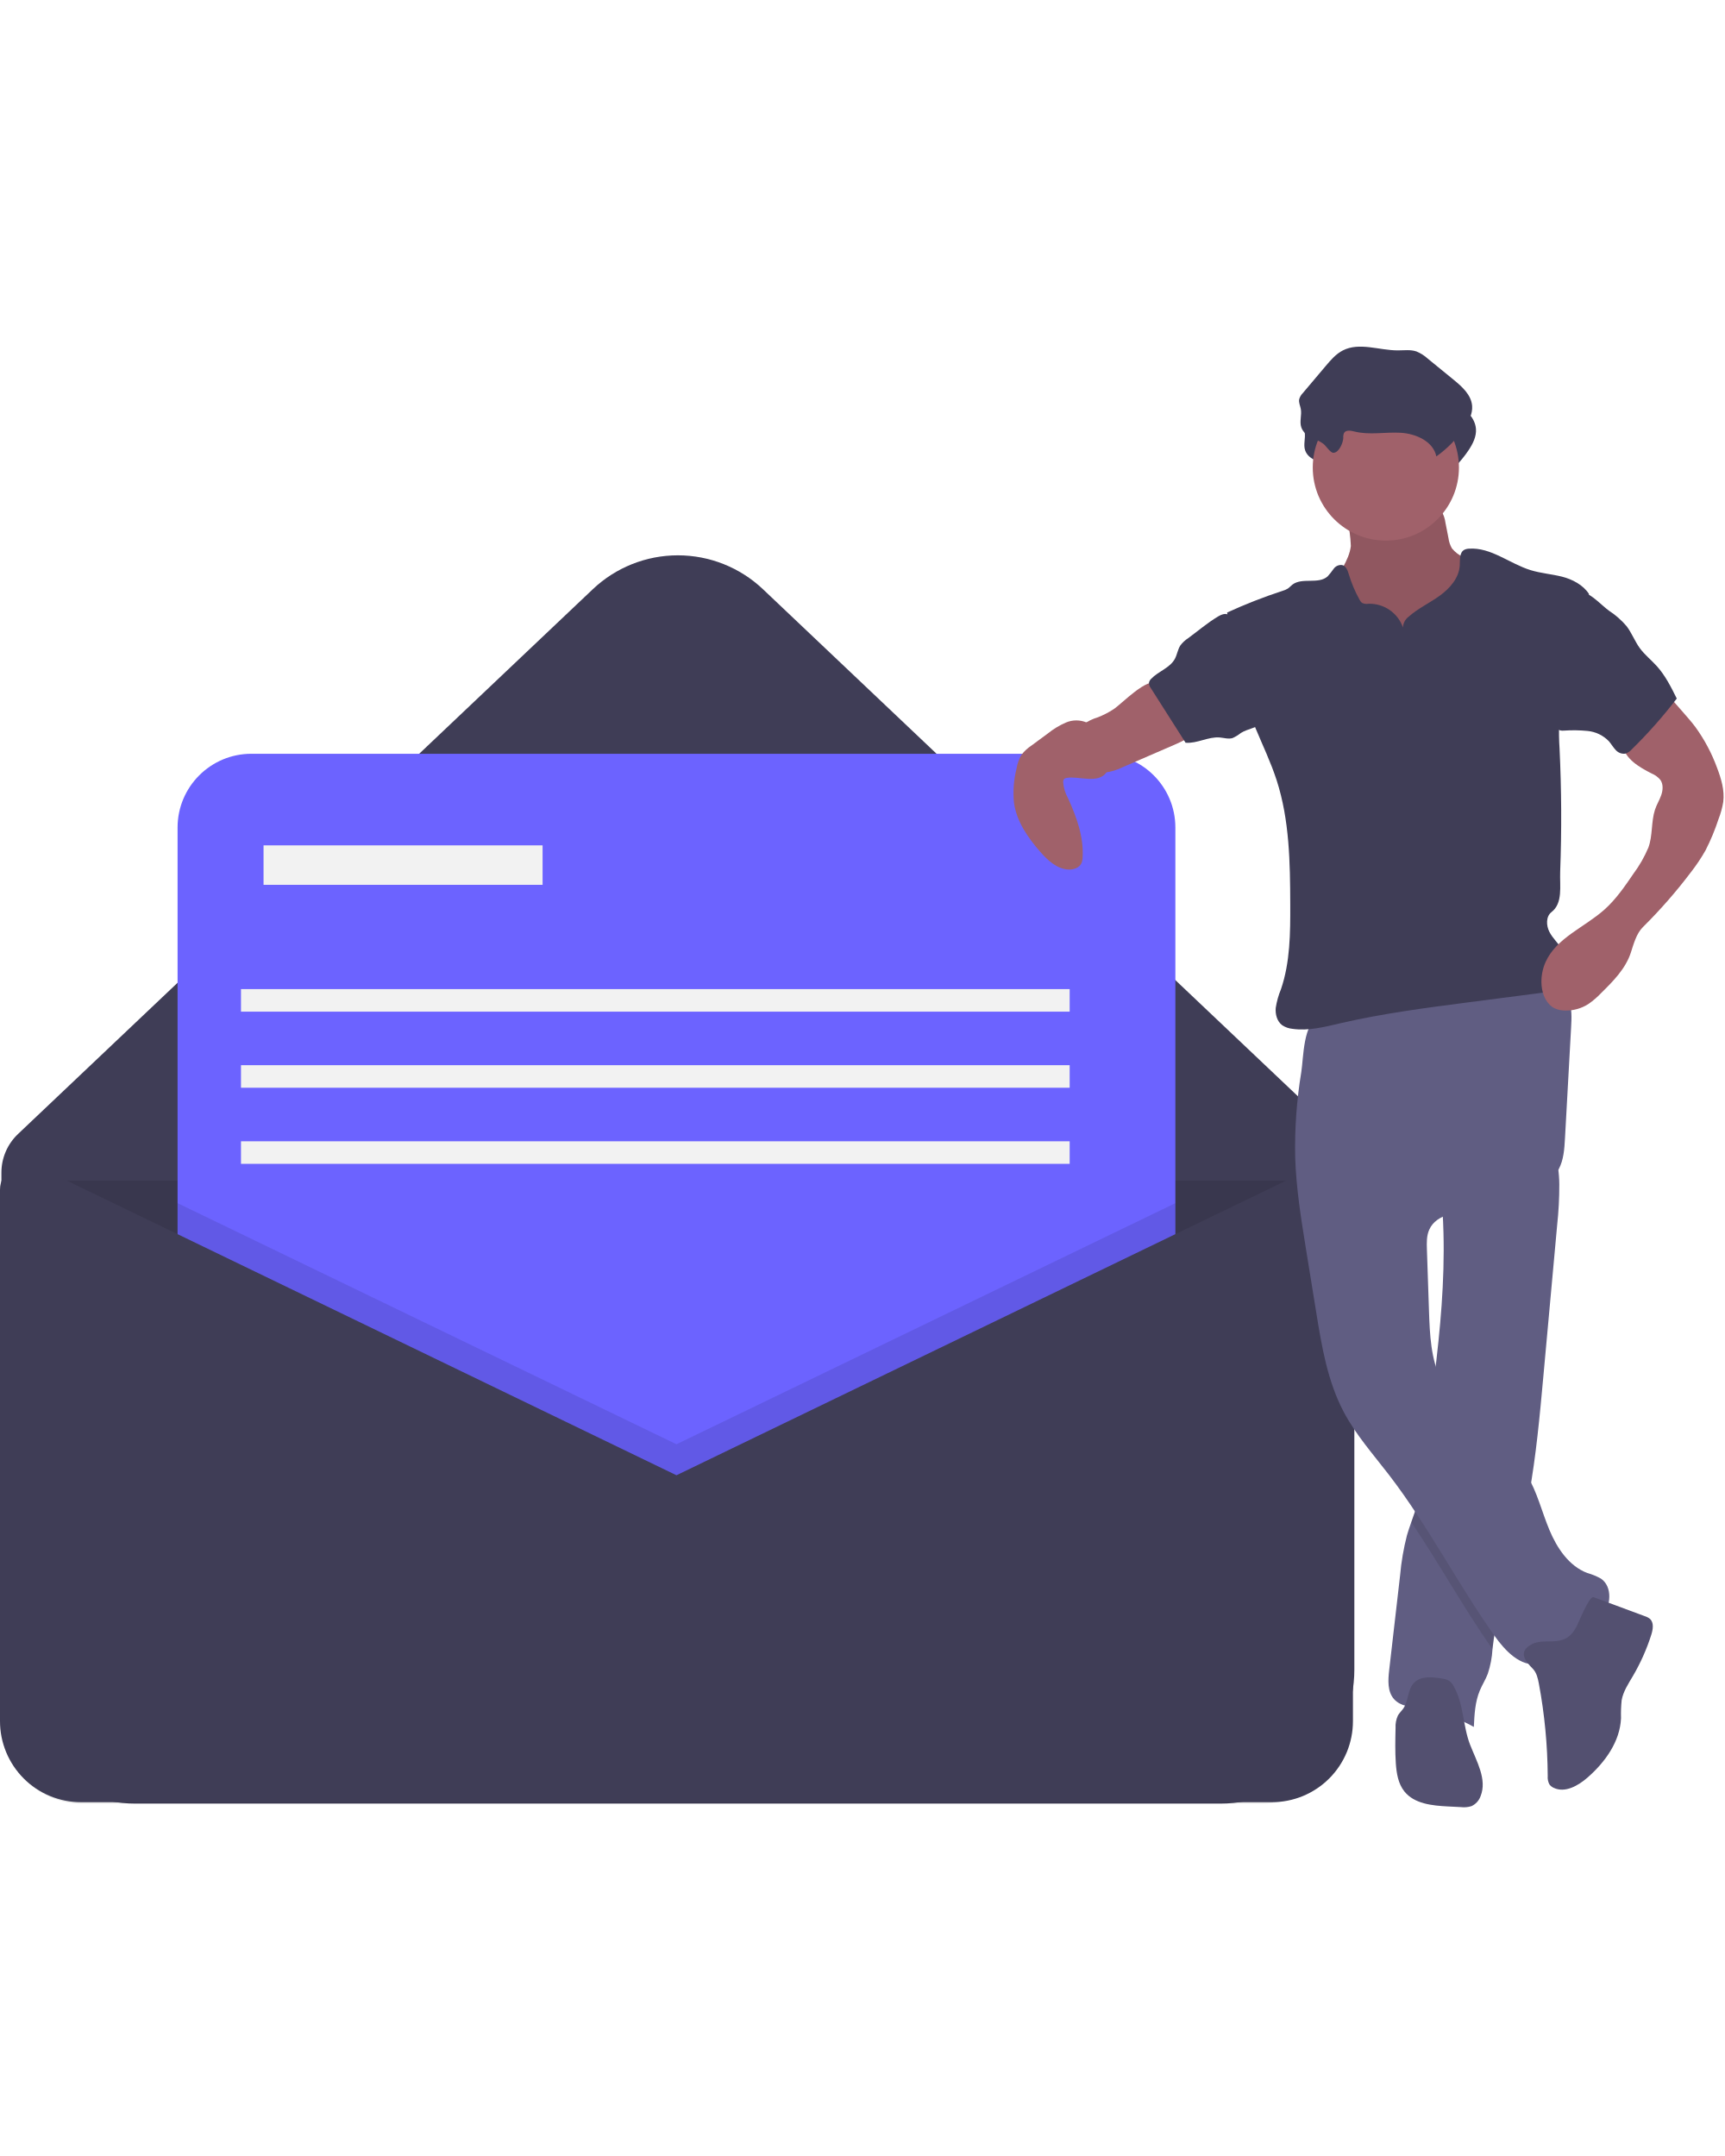
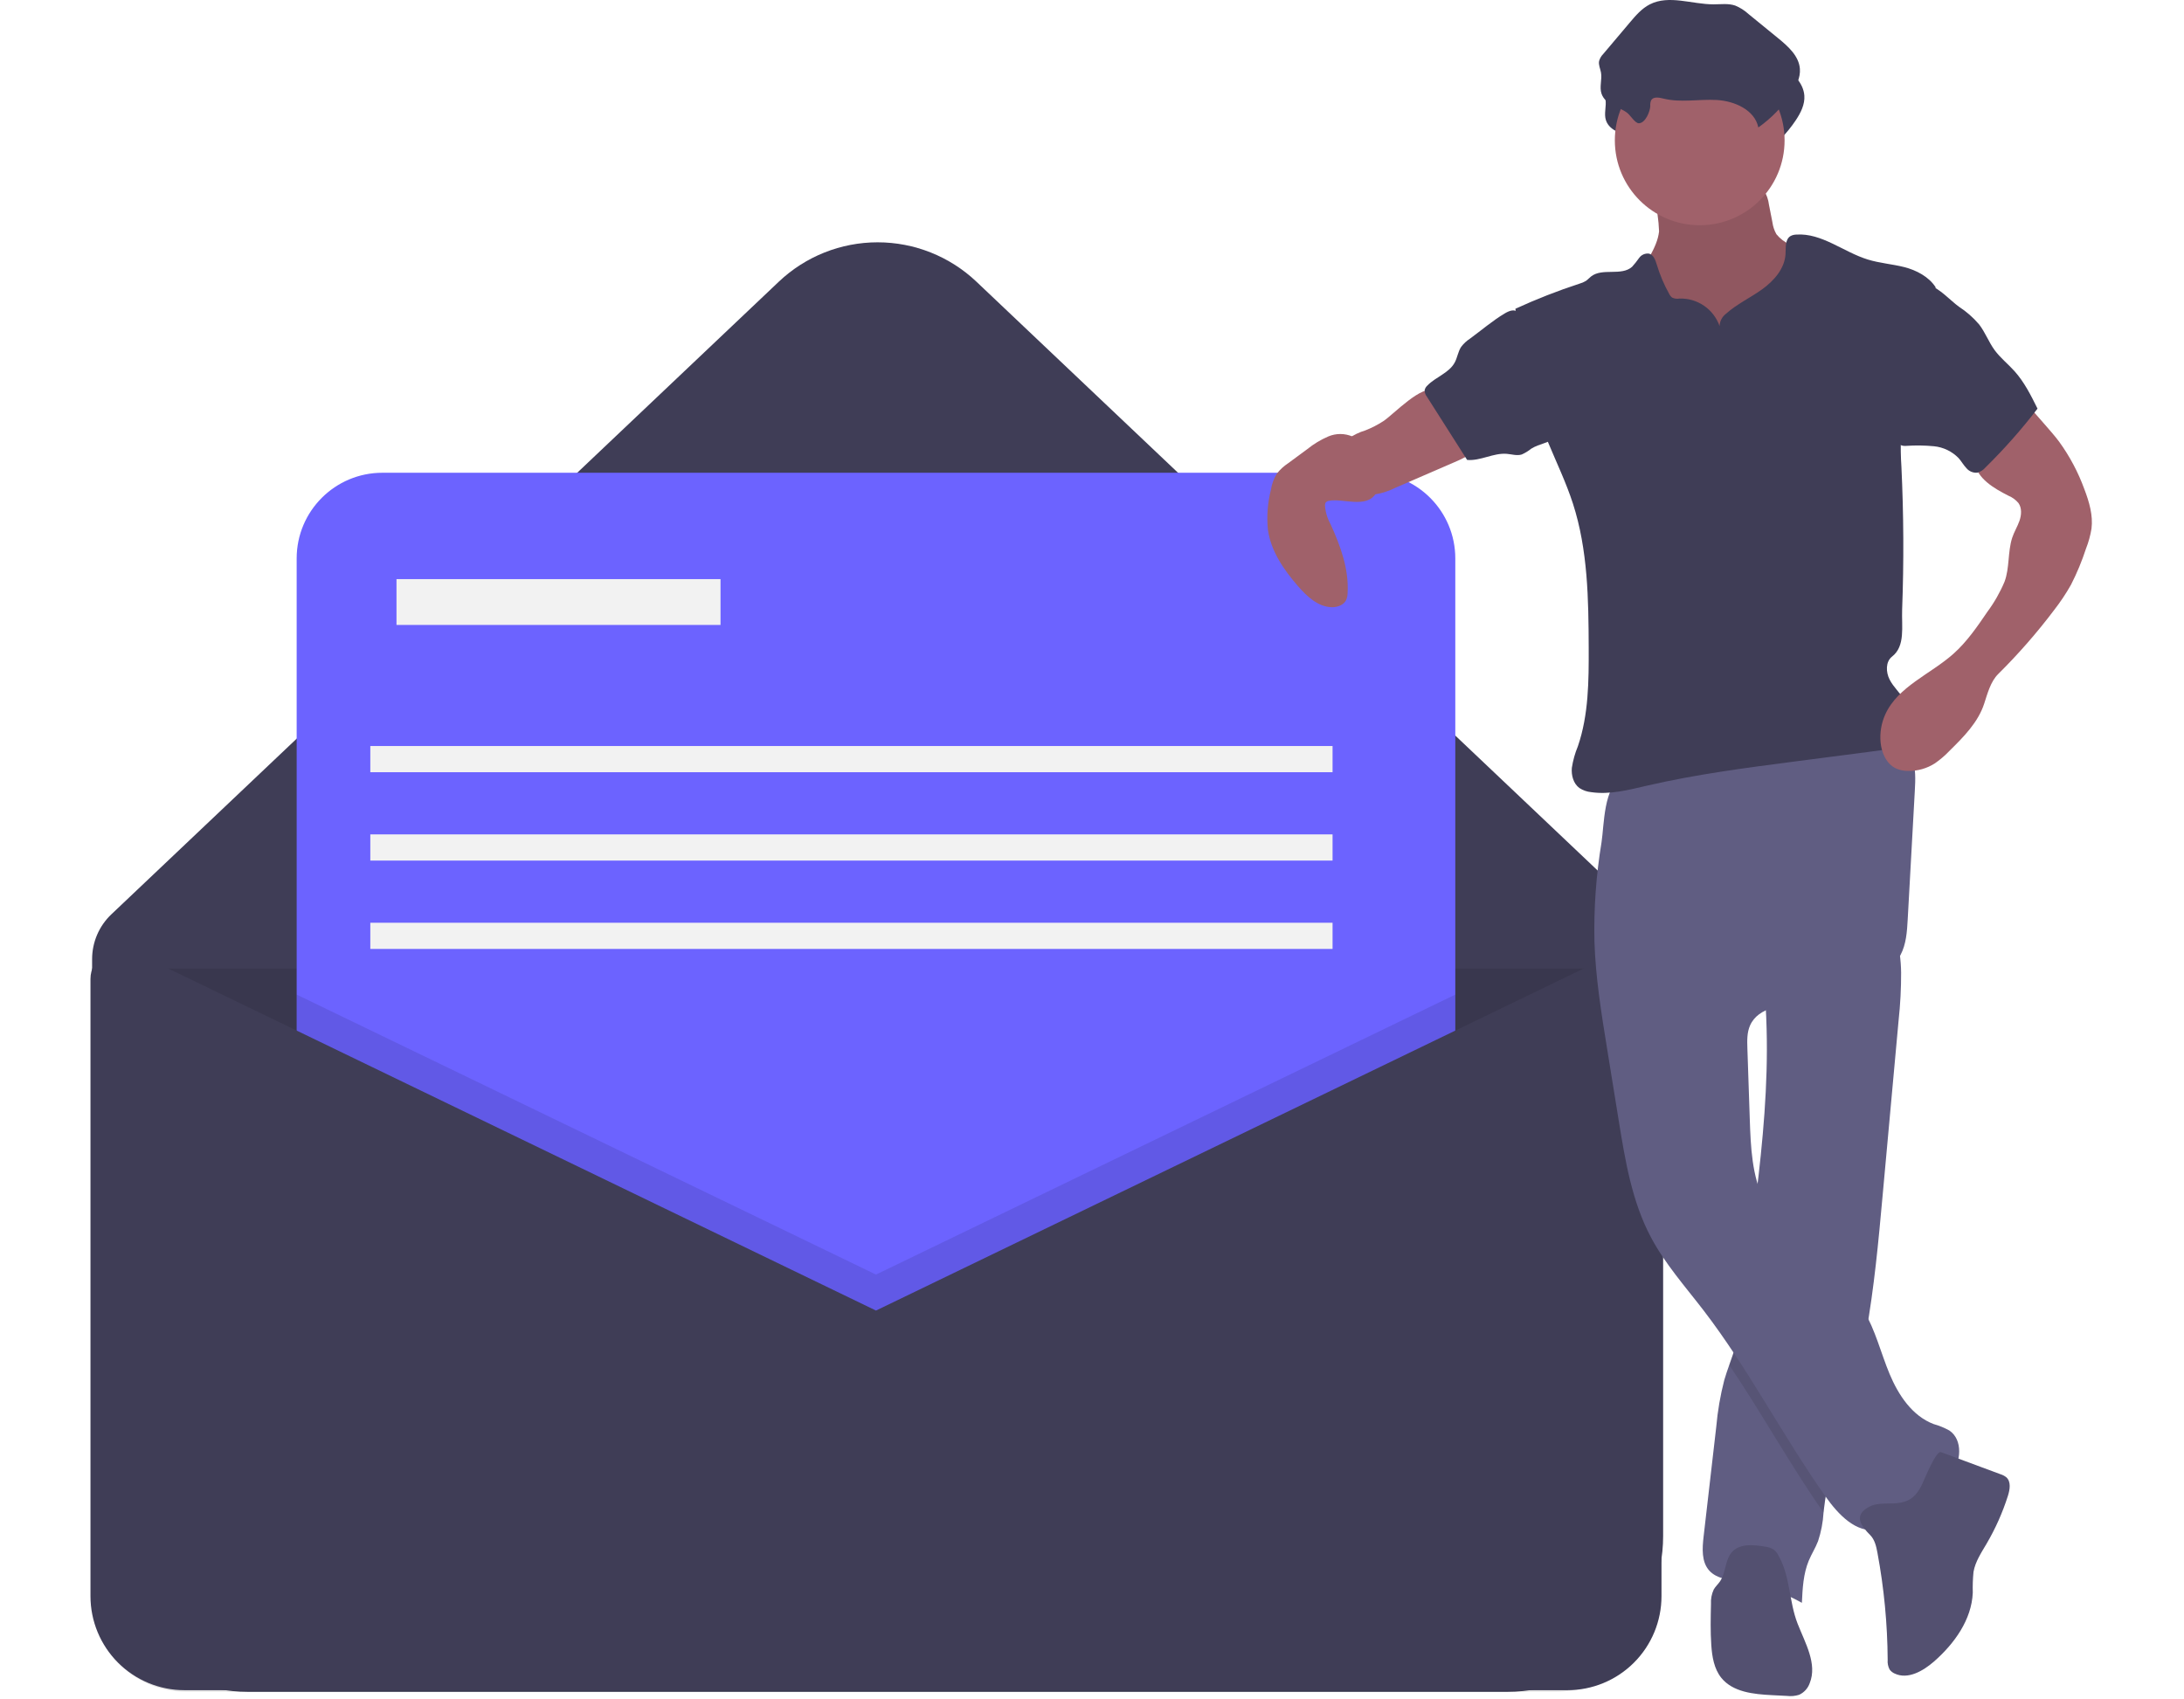
- <svg xmlns="http://www.w3.org/2000/svg" width="400" height="500" viewBox="0 0 612 519" fill="none">
+ <svg xmlns="http://www.w3.org/2000/svg" width="450" height="350" viewBox="0 0 612 519" fill="none" className="img-fluid">
  <g id="person-two">
    <path id="Vector" d="M432.917 516.957H48.083C35.463 516.957 23.36 511.944 14.437 503.02C5.513 494.096 0.5 481.993 0.5 469.374V293.062C0.5 290.501 1.022 287.968 2.033 285.616C3.044 283.264 4.524 281.142 6.382 279.381L210.306 86.078C218.459 78.349 229.266 74.041 240.5 74.041C251.734 74.041 262.541 78.349 270.694 86.078L465.124 270.382C469.982 274.986 473.85 280.531 476.493 286.679C479.137 292.828 480.5 299.45 480.5 306.142V469.374C480.5 475.622 479.269 481.81 476.878 487.583C474.487 493.356 470.982 498.601 466.563 503.02C462.145 507.438 456.899 510.943 451.126 513.335C445.353 515.726 439.166 516.957 432.917 516.957Z" fill="#3F3D56" />
    <path id="Vector_2" opacity="0.1" d="M0.5 295.957H476.5V488.224C476.5 495.845 473.473 503.153 468.085 508.541C462.696 513.93 455.388 516.957 447.768 516.957H29.232C21.612 516.957 14.304 513.93 8.916 508.541C3.527 503.153 0.5 495.845 0.5 488.224V295.957Z" fill="black" />
    <path id="Vector_3" d="M390.819 144.457H89.181C74.722 144.457 63 156.178 63 170.638V472.276C63 486.735 74.722 498.457 89.181 498.457H390.819C405.278 498.457 417 486.735 417 472.276V170.638C417 156.178 405.278 144.457 390.819 144.457Z" fill="#6C63FF" />
    <path id="Vector_4" opacity="0.1" d="M417 303.907V498.457H63V303.907L240 389.457L417 303.907Z" fill="black" />
    <path id="Vector_5" d="M240 400.457L13.206 290.84C11.803 290.162 10.251 289.851 8.696 289.937C7.14 290.022 5.632 290.502 4.312 291.33C2.992 292.158 1.904 293.307 1.15 294.671C0.396 296.034 1.56941e-06 297.567 0 299.125V487.724C-1.31322e-06 491.498 0.743 495.234 2.187 498.72C3.631 502.206 5.747 505.373 8.415 508.041C11.084 510.709 14.251 512.826 17.737 514.27C21.223 515.714 24.959 516.457 28.732 516.457H451.268C455.041 516.457 458.777 515.714 462.263 514.27C465.749 512.826 468.917 510.709 471.585 508.041C474.253 505.373 476.369 502.206 477.813 498.72C479.257 495.234 480 491.498 480 487.724V302.355C480 300.454 479.517 298.584 478.597 296.92C477.677 295.257 476.349 293.854 474.739 292.844C473.128 291.833 471.287 291.248 469.389 291.144C467.491 291.039 465.597 291.418 463.885 292.246L240 400.457Z" fill="#3F3D56" />
    <path id="Vector_6" d="M192.5 176.957H93.5V190.957H192.5V176.957Z" fill="#F2F2F2" />
    <path id="Vector_7" d="M379.5 227.957H85.5V235.957H379.5V227.957Z" fill="#F2F2F2" />
    <path id="Vector_8" d="M379.5 254.957H85.5V262.957H379.5V254.957Z" fill="#F2F2F2" />
    <path id="Vector_9" d="M379.5 281.957H85.5V289.957H379.5V281.957Z" fill="#F2F2F2" />
    <path id="Vector_10" d="M479.259 70.736C478.658 76.09 474.574 80.403 473.061 85.575C470.783 93.358 474.721 101.711 480.109 107.773C484.456 112.612 489.72 116.541 495.596 119.331C501.473 122.121 507.845 123.718 514.342 124.027C516.251 124.195 518.175 123.985 520.002 123.41C521.635 122.754 523.104 121.749 524.309 120.467C528.366 116.393 530.544 110.749 531.412 105.065C532.28 99.381 531.943 93.591 531.603 87.851C531.605 86.665 531.389 85.488 530.967 84.379C530.414 83.323 529.654 82.389 528.732 81.632C525.811 78.953 522.594 76.615 519.142 74.666C517.582 73.967 516.207 72.914 515.124 71.591C514.472 70.457 514.05 69.206 513.882 67.909L512.823 62.511C512.634 60.955 512.102 59.46 511.267 58.134C509.395 55.609 505.815 55.266 502.675 55.143L491.169 54.691C487.591 54.551 482.875 53.525 479.382 54.227C476.119 54.884 477.203 57.89 477.795 60.627C478.655 63.933 479.146 67.323 479.259 70.736Z" fill="#A0616A" />
    <path id="Vector_11" opacity="0.1" d="M479.259 70.736C478.658 76.09 474.574 80.403 473.061 85.575C470.783 93.358 474.721 101.711 480.109 107.773C484.456 112.612 489.72 116.541 495.596 119.331C501.473 122.121 507.845 123.718 514.342 124.027C516.251 124.195 518.175 123.985 520.002 123.41C521.635 122.754 523.104 121.749 524.309 120.467C528.366 116.393 530.544 110.749 531.412 105.065C532.28 99.381 531.943 93.591 531.603 87.851C531.605 86.665 531.389 85.488 530.967 84.379C530.414 83.323 529.654 82.389 528.732 81.632C525.811 78.953 522.594 76.615 519.142 74.666C517.582 73.967 516.207 72.914 515.124 71.591C514.472 70.457 514.05 69.206 513.882 67.909L512.823 62.511C512.634 60.955 512.102 59.46 511.267 58.134C509.395 55.609 505.815 55.266 502.675 55.143L491.169 54.691C487.591 54.551 482.875 53.525 479.382 54.227C476.119 54.884 477.203 57.89 477.795 60.627C478.655 63.933 479.146 67.323 479.259 70.736Z" fill="black" />
    <path id="Vector_12" d="M552.447 311.747C550.817 329.619 549.187 347.488 547.557 365.355C546.281 379.416 544.98 393.534 542.478 407.413C541.613 412.196 540.601 416.955 539.399 421.672C536.057 434.769 531.208 447.57 529.644 460.997C529.594 461.384 529.553 461.779 529.512 462.174C529.337 465.143 528.775 468.077 527.841 470.9C527.059 472.95 525.857 474.819 525.009 476.844C523.321 480.894 523.099 485.373 522.893 489.76C516.957 486.422 510.458 484.201 503.72 483.208C500.469 482.722 496.847 482.376 494.632 479.948C492.179 477.264 492.45 473.156 492.862 469.55C494.154 458.354 495.444 447.164 496.731 435.979C497.151 431.167 497.969 426.398 499.176 421.721C499.621 420.165 500.156 418.634 500.699 417.103C501.448 414.995 502.206 412.888 502.774 410.723C503.592 407.225 504.164 403.673 504.486 400.095C505.811 388.833 507.408 377.596 508.808 366.343L508.882 365.75C510.981 348.693 512.578 331.553 512.117 314.373C512.051 311.829 511.944 309.285 511.78 306.733C511.549 303.037 511.212 301.078 514.274 298.764C517.657 296.212 522.111 294.426 525.98 292.755C528.063 291.849 550.998 283.708 551.533 285.494C552.609 289.304 553.174 293.241 553.213 297.2C553.229 302.059 552.973 306.916 552.447 311.747Z" fill="#605D82" />
    <path id="Vector_13" opacity="0.1" d="M542.478 407.413C541.613 412.196 540.601 416.955 539.399 421.672C536.057 434.769 531.208 447.57 529.644 460.997C529.594 461.384 529.553 461.779 529.512 462.174C519.288 447.57 510.677 431.863 500.699 417.103C501.448 414.995 502.206 412.888 502.774 410.723C503.592 407.224 504.164 403.673 504.486 400.095C505.811 388.833 507.408 377.596 508.808 366.343L508.882 365.75C509.468 368.139 510.304 370.46 511.376 372.673C518.077 386.29 533.999 393.172 541.786 406.203C542.025 406.607 542.255 407.01 542.478 407.413Z" fill="black" />
    <path id="Vector_14" d="M459.513 287.684C459.851 298.605 461.599 309.427 463.343 320.213L466.943 342.467C468.913 354.646 470.964 367.074 476.727 377.983C481.039 386.143 487.251 393.106 492.871 400.428C506.686 418.426 517.065 438.814 530.165 457.34C533.972 462.725 539.415 468.548 545.914 467.424C550.179 466.686 553.276 463.135 556.629 460.397C560.581 457.169 565.345 454.807 568.455 450.761C571.565 446.716 572.174 439.99 567.961 437.111C566.436 436.267 564.818 435.605 563.139 435.138C556.607 432.654 552.38 426.276 549.69 419.826C547 413.377 545.37 406.442 541.785 400.444C533.999 387.412 518.075 380.53 511.372 366.909C507.618 359.28 507.261 350.487 506.974 341.99L506.242 320.328C506.162 317.959 506.1 315.495 507.063 313.329C509.626 307.563 517.368 307.026 523.636 306.295C530.75 305.461 537.641 303.287 543.946 299.887C547.556 297.937 551.083 295.452 553.014 291.832C554.776 288.53 555.02 284.656 555.226 280.918L557.396 241.66C557.583 238.283 557.753 234.791 556.563 231.624C553.574 223.674 543.535 221.076 535.049 221.455C519.259 222.161 504.683 228.954 489.795 233.541C486.107 234.704 482.363 235.68 478.577 236.466C475.236 237.137 471.192 236.859 468.005 237.933C462.338 239.844 462.482 252.237 461.678 257.378C460.019 267.391 459.294 277.537 459.513 287.684Z" fill="#605D82" />
    <path id="Vector_15" d="M543.77 469.07C545.162 470.474 545.617 472.531 545.98 474.475C547.991 485.258 549.037 496.199 549.106 507.167C549.013 508.191 549.217 509.219 549.694 510.129C550.086 510.672 550.618 511.099 551.232 511.365C555.256 513.283 559.927 510.61 563.281 507.673C569.497 502.228 574.757 494.918 575.11 486.662C575.045 484.535 575.12 482.407 575.333 480.29C575.879 477.181 577.694 474.473 579.293 471.752C582.015 467.121 584.211 462.2 585.839 457.081C586.45 455.157 586.857 452.736 585.349 451.393C584.815 450.975 584.208 450.659 583.558 450.462L565.379 443.712C563.804 443.127 559.884 453.197 559.262 454.297C557.74 456.99 556.227 458.519 553.174 459.14C550.057 459.775 546.347 458.864 543.439 460.419C538.52 463.049 540.984 466.261 543.77 469.07Z" fill="#535070" />
    <path id="Vector_16" d="M515.72 475.284C515.382 474.611 514.911 474.015 514.336 473.529C513.494 472.995 512.538 472.67 511.545 472.581C508.084 471.993 503.982 471.607 501.594 474.179C499.354 476.59 499.739 480.519 497.867 483.226C497.274 484.083 496.471 484.789 495.957 485.695C495.32 487.081 495.032 488.601 495.12 490.124C495.023 494.319 494.927 498.522 495.216 502.708C495.459 506.216 496.051 509.892 498.244 512.64C501.765 517.051 508.116 517.686 513.753 517.972L518.318 518.204C519.575 518.357 520.851 518.24 522.059 517.861C522.807 517.515 523.478 517.023 524.033 516.413C524.587 515.803 525.013 515.088 525.286 514.31C527.663 508.404 523.899 502.04 521.581 496.111C518.917 489.295 519.395 481.727 515.72 475.284Z" fill="#535070" />
    <path id="Vector_17" d="M477.936 40.565C477.88 39.966 477.968 39.363 478.193 38.805C478.862 37.623 480.608 37.944 481.925 38.276C487.221 39.612 492.803 38.403 498.256 38.715C503.71 39.027 509.853 41.753 510.949 47.105C514.908 44.298 518.32 40.792 521.018 36.759C522.531 34.494 523.851 31.9 523.645 29.184C523.347 25.266 520.06 22.335 517.016 19.851L507.943 12.444C506.753 11.349 505.377 10.475 503.881 9.861C501.786 9.145 499.501 9.486 497.287 9.487C490.682 9.492 483.64 6.486 477.766 9.505C475.312 10.767 473.465 12.928 471.685 15.036L463.587 24.622C462.977 25.233 462.532 25.988 462.292 26.817C462.062 27.987 462.663 29.142 462.873 30.316C463.255 32.457 462.333 34.742 463.042 36.799C464.219 40.213 468.364 40.697 470.899 42.654C471.843 43.383 473.324 45.855 474.449 45.825C476.479 45.771 477.883 42.143 477.936 40.565Z" fill="#3F3D56" />
    <path id="Vector_18" d="M491.677 68.822C505.998 68.822 517.608 57.212 517.608 42.89C517.608 28.568 505.998 16.958 491.677 16.958C477.355 16.958 465.745 28.568 465.745 42.89C465.745 57.212 477.355 68.822 491.677 68.822Z" fill="#A0616A" />
    <path id="Vector_19" d="M497.75 99.642C496.87 97.121 495.211 94.947 493.012 93.434C490.813 91.921 488.189 91.147 485.521 91.226C484.758 91.368 483.969 91.268 483.265 90.941C482.867 90.635 482.549 90.237 482.338 89.781C480.761 86.946 479.494 83.949 478.557 80.843C478.143 79.47 477.578 77.852 476.189 77.495C475.614 77.42 475.03 77.503 474.498 77.734C473.967 77.965 473.508 78.337 473.171 78.808C472.511 79.758 471.791 80.664 471.013 81.52C467.752 84.436 461.971 81.778 458.509 84.454C457.944 84.891 457.477 85.45 456.883 85.848C456.289 86.206 455.648 86.48 454.979 86.664C448.295 88.846 441.742 91.413 435.353 94.351C437.656 108.218 440.015 122.326 445.412 135.305C447.981 141.482 450.892 147.531 452.948 153.897C457.506 168 457.708 183.091 457.759 197.912C457.794 208.056 457.743 218.417 454.461 228.015C453.578 230.137 452.956 232.357 452.608 234.628C452.41 236.916 453.076 239.437 454.929 240.793C456.003 241.495 457.232 241.927 458.51 242.05C464.197 242.885 469.93 241.371 475.529 240.075C490.538 236.599 505.844 234.61 521.121 232.626L546.721 229.302C548.556 229.178 550.352 228.714 552.018 227.934C556.702 225.369 557.147 218.322 554.238 213.843C552.843 211.696 550.875 209.935 549.704 207.658C548.532 205.382 548.432 202.198 550.449 200.622C554.553 197.414 553.329 191.464 553.524 186.259C554.072 171.707 553.998 157.149 553.302 142.585C553.097 139.57 553.049 136.546 553.158 133.527C553.613 128.41 554.558 123.348 555.981 118.412L563.76 87.784C561.728 84.573 557.837 82.535 554.151 81.61C550.465 80.685 546.627 80.413 542.997 79.288C535.56 76.984 528.94 71.136 521.174 71.681C520.587 71.692 520.009 71.833 519.483 72.094C517.731 73.087 518.009 75.611 517.897 77.621C517.649 82.067 514.378 85.784 510.766 88.39C507.154 90.996 503.029 92.896 499.712 95.867C499.124 96.31 498.643 96.879 498.303 97.532C497.964 98.185 497.775 98.906 497.75 99.642Z" fill="#3F3D56" />
    <path id="Vector_20" d="M395.001 128.693C393.281 129.809 391.454 130.749 389.546 131.5C387.678 132.055 385.914 132.912 384.321 134.035C383.587 134.67 382.972 135.43 382.504 136.28C381.627 137.837 381.183 139.601 381.219 141.387C381.255 143.174 381.771 144.918 382.711 146.438C383.652 147.958 384.983 149.197 386.566 150.026C388.149 150.856 389.925 151.246 391.71 151.154C394.082 150.888 396.387 150.201 398.517 149.125L416.807 141.199C419.903 139.857 423.247 138.285 424.71 135.245C424.881 134.962 424.944 134.627 424.888 134.3C424.741 133.955 424.474 133.675 424.137 133.511C420.012 130.831 416.404 127.429 413.487 123.468C412.737 122.449 411.819 120.044 410.758 119.433C406.886 117.204 398.099 126.682 395.001 128.693Z" fill="#A0616A" />
    <path id="Vector_21" d="M590.528 122.19L597.271 129.893C598.719 131.546 600.168 133.202 601.488 134.959C604.728 139.425 607.328 144.322 609.211 149.509C610.677 153.355 611.893 157.452 611.381 161.536C611.041 163.629 610.475 165.68 609.694 167.652C608.459 171.445 606.926 175.135 605.112 178.688C603.587 181.387 601.863 183.97 599.956 186.415C594.735 193.334 589.023 199.869 582.863 205.967C580.557 208.249 579.591 211.939 578.587 215.024C576.736 220.714 572.332 225.145 568.073 229.347C566.704 230.793 565.191 232.094 563.558 233.232C561.111 234.808 558.252 235.622 555.342 235.572C554.068 235.581 552.807 235.32 551.641 234.806C548.727 233.422 547.245 230.052 546.942 226.839C546.67 223.924 547.159 220.989 548.359 218.319C552.229 209.747 562.165 206.033 569.189 199.779C573.308 196.111 576.457 191.505 579.563 186.948C581.673 184.103 583.435 181.016 584.81 177.752C586.378 173.566 585.768 168.612 587.138 164.357C587.718 162.559 588.747 160.935 589.37 159.151C589.993 157.368 590.15 155.25 589.06 153.707C588.238 152.726 587.191 151.959 586.007 151.472C581.521 149.195 576.495 146.264 575.637 141.306C575.294 138.556 576.013 135.78 577.646 133.542C579.273 131.333 581.174 129.341 583.304 127.612C585.266 125.877 588.566 123.925 590.528 122.19Z" fill="#A0616A" />
    <path id="Vector_22" d="M390.672 139.446C389.481 137.04 387.993 134.587 385.59 133.391C384.425 132.885 383.17 132.621 381.9 132.616C380.63 132.611 379.372 132.864 378.203 133.36C375.873 134.364 373.692 135.683 371.721 137.28L365.908 141.564C364.591 142.429 363.425 143.505 362.458 144.749C361.54 146.259 360.93 147.935 360.66 149.68C359.647 153.661 359.338 157.789 359.747 161.877C360.669 168.431 364.621 174.153 368.97 179.143C371.688 182.26 375.044 185.406 379.177 185.539C380.962 185.597 382.946 184.893 383.688 183.27C383.945 182.626 384.082 181.94 384.091 181.247C384.538 173.937 381.923 166.796 378.873 160.136C377.901 158.393 377.326 156.455 377.19 154.464C377.169 154.128 377.256 153.795 377.439 153.514C377.702 153.24 378.054 153.068 378.431 153.029C382.605 152.203 389.795 155.446 392.723 150.811C394.621 147.806 392.021 142.171 390.672 139.446Z" fill="#A0616A" />
    <path id="Vector_23" d="M476.576 32.405C476.52 31.807 476.608 31.203 476.833 30.645C477.502 29.463 479.248 29.785 480.565 30.117C485.861 31.452 491.443 30.243 496.896 30.555C502.35 30.867 508.493 33.594 509.589 38.945C513.548 36.139 516.96 32.633 519.658 28.6C521.172 26.335 522.491 23.74 522.285 21.024C521.987 17.106 518.7 14.176 515.657 11.691L506.583 4.284C505.393 3.19 504.017 2.315 502.521 1.701C500.426 0.985 498.141 1.326 495.927 1.328C489.322 1.332 482.28 -1.674 476.406 1.346C473.952 2.607 472.105 4.768 470.325 6.876L462.227 16.462C461.617 17.073 461.172 17.828 460.932 18.657C460.702 19.827 461.303 20.982 461.513 22.156C461.895 24.297 460.973 26.583 461.682 28.639C462.859 32.054 467.004 32.537 469.539 34.494C470.483 35.224 471.964 37.696 473.089 37.666C475.119 37.611 476.524 33.983 476.576 32.405Z" fill="#3F3D56" />
    <path id="Vector_24" d="M421.5 103.47C420.453 104.145 419.534 105.001 418.786 105.997C417.835 107.434 417.642 109.249 416.825 110.767C415.077 114.014 410.99 115.169 408.44 117.834C408.035 118.2 407.753 118.683 407.634 119.216C407.622 119.939 407.864 120.644 408.319 121.206L420.616 140.537C424.71 140.898 428.638 138.333 432.734 138.673C434.263 138.8 435.828 139.329 437.294 138.877C438.344 138.411 439.328 137.809 440.221 137.087C442.665 135.542 445.919 135.362 447.97 133.323C449.937 131.367 450.188 128.306 450.165 125.531C450.198 123.122 449.952 120.717 449.434 118.363C447.623 110.943 441.948 105.249 438.391 98.676C436.659 95.476 435.716 93.603 432.05 95.8C428.365 98.008 424.968 100.934 421.5 103.47Z" fill="#3F3D56" />
    <path id="Vector_25" d="M570.841 93.694C573.152 95.195 575.235 97.019 577.027 99.112C578.901 101.528 579.962 104.484 581.761 106.955C583.505 109.35 585.88 111.205 587.858 113.411C590.859 116.755 592.891 120.836 594.887 124.861C590.012 131.219 584.697 137.226 578.981 142.839C578.344 143.588 577.506 144.14 576.565 144.426C575.925 144.494 575.279 144.403 574.683 144.16C574.087 143.917 573.561 143.53 573.151 143.034C572.265 142.105 571.638 140.96 570.791 139.995C568.793 137.934 566.13 136.646 563.273 136.359C560.442 136.085 557.593 136.046 554.755 136.242C554.132 136.311 553.502 136.205 552.936 135.936C552.515 135.645 552.174 135.254 551.944 134.797C548.614 129.132 549.685 122.019 550.86 115.554L553.555 100.719C553.945 97.885 554.699 95.114 555.798 92.474C556.819 90.292 559.102 86.592 561.909 87.245C564.738 87.904 568.461 91.982 570.841 93.694Z" fill="#3F3D56" />
  </g>
</svg>
